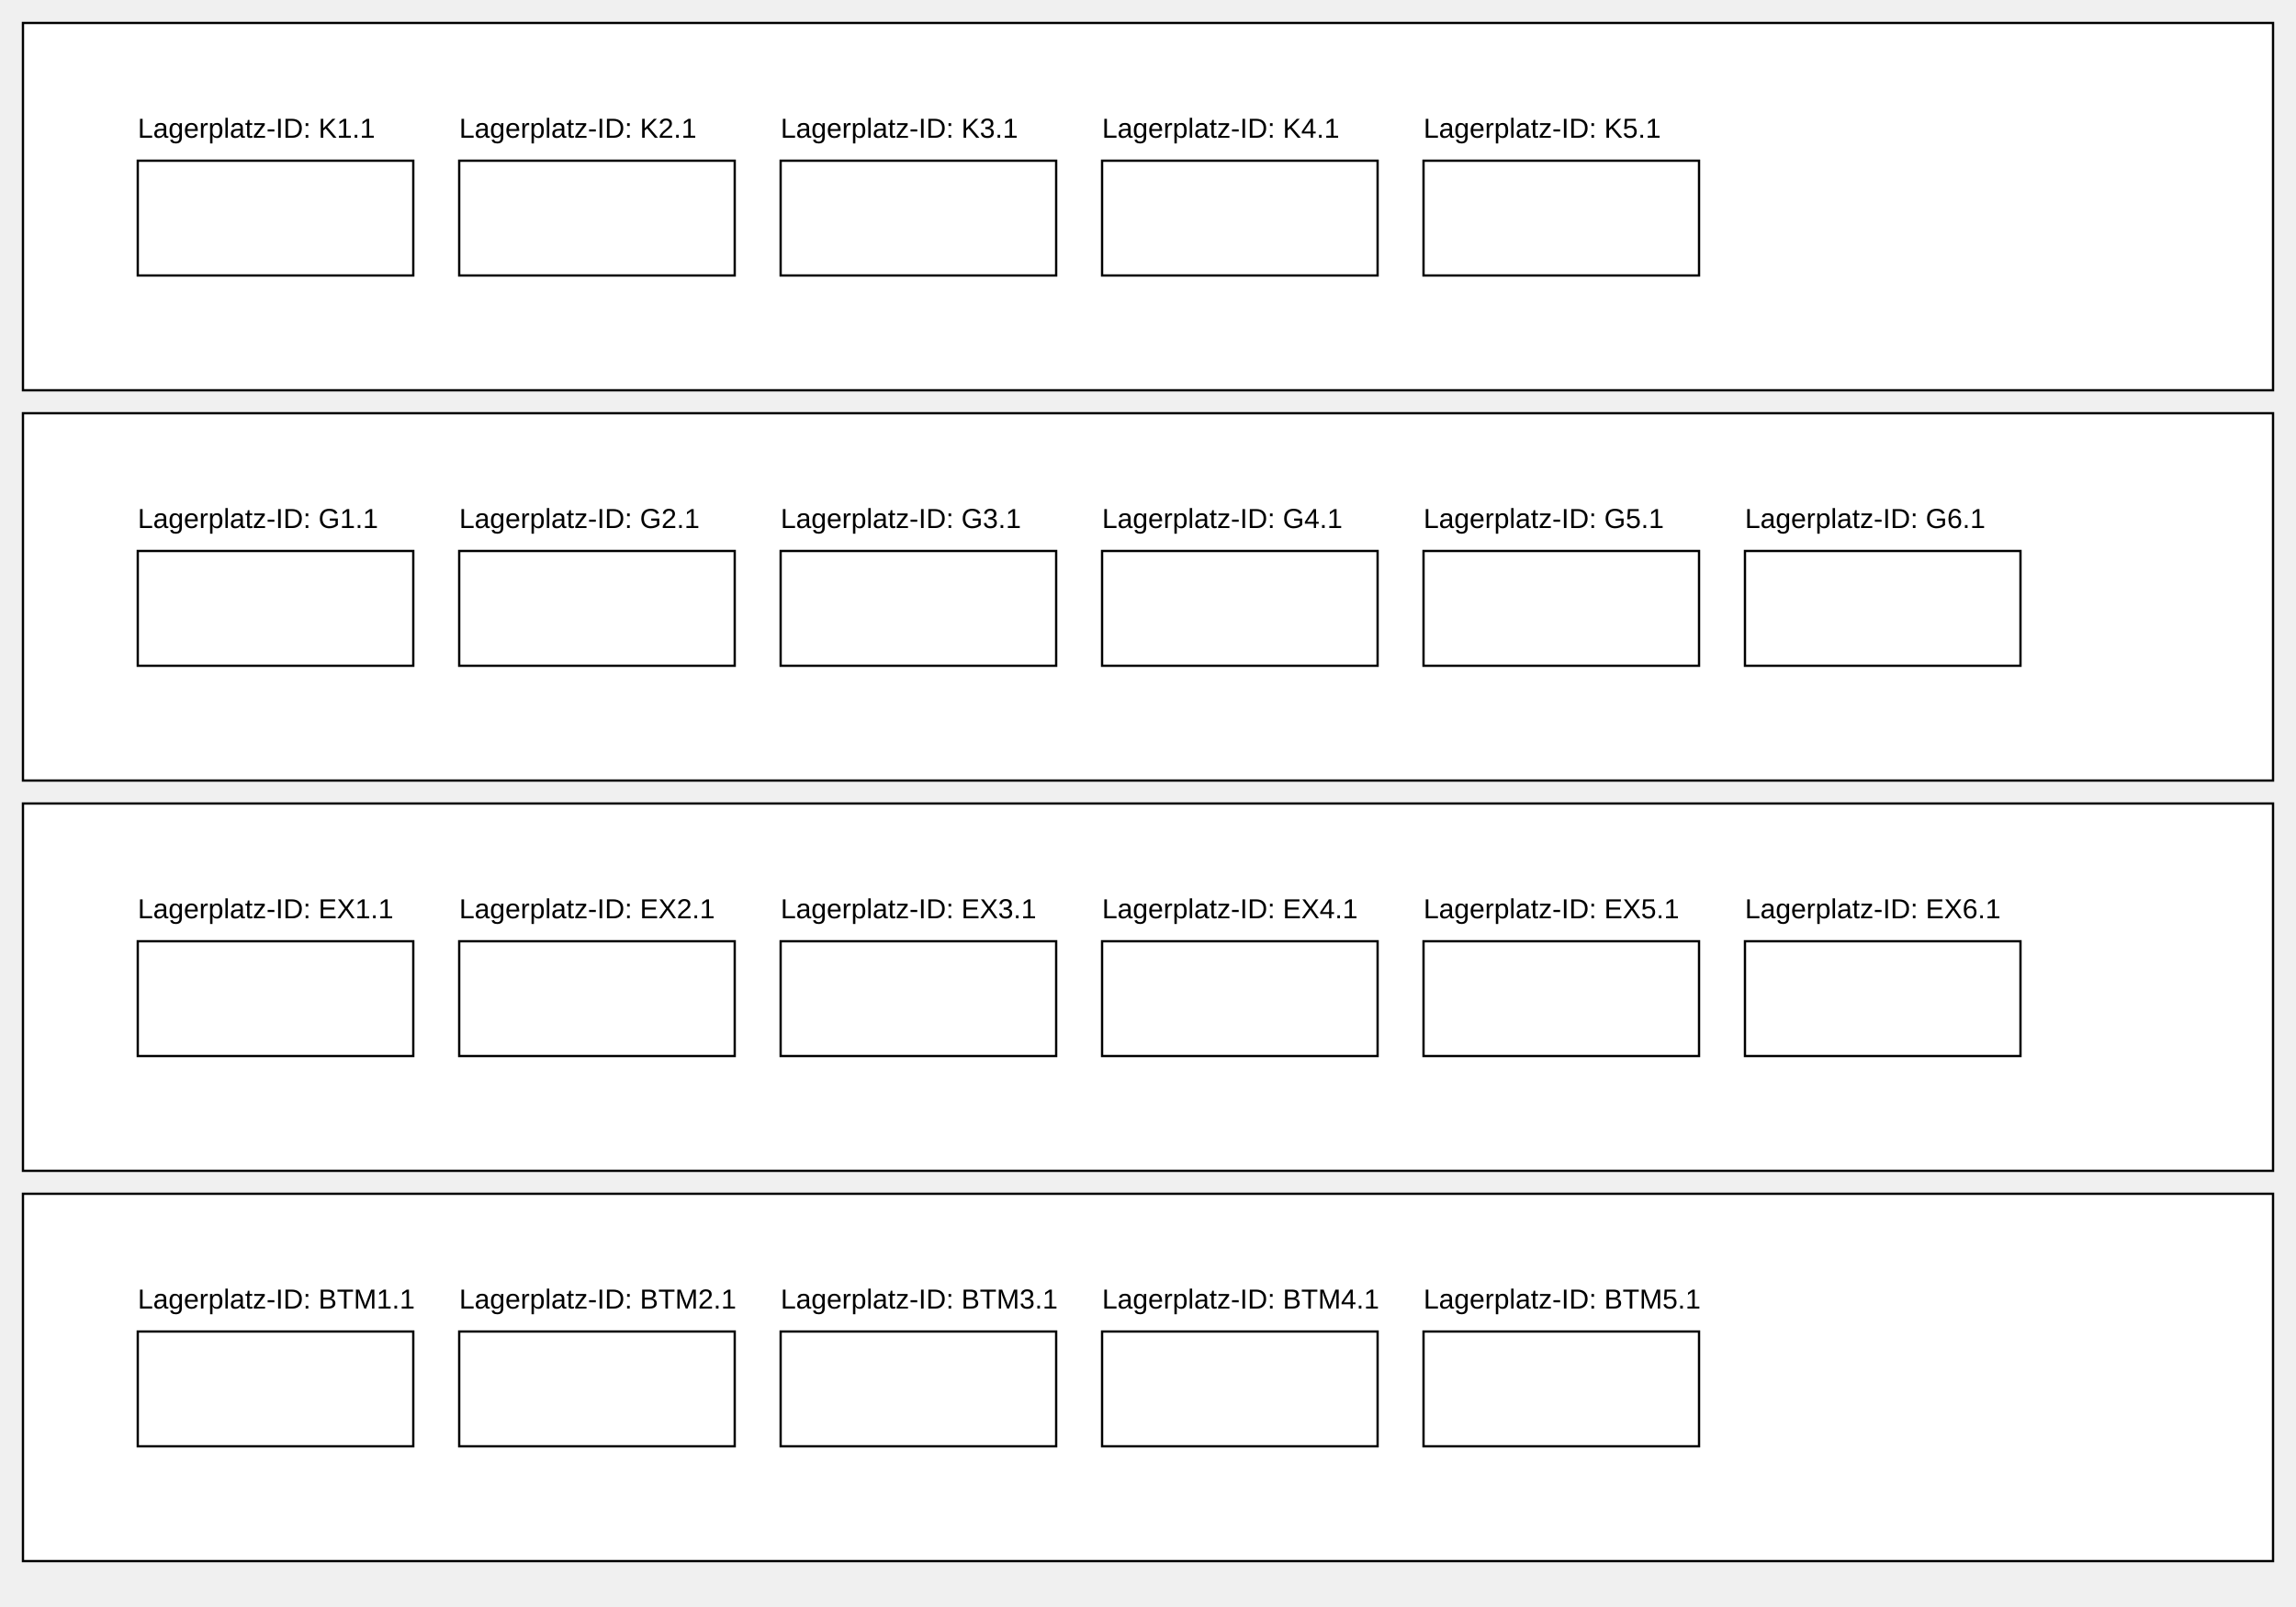
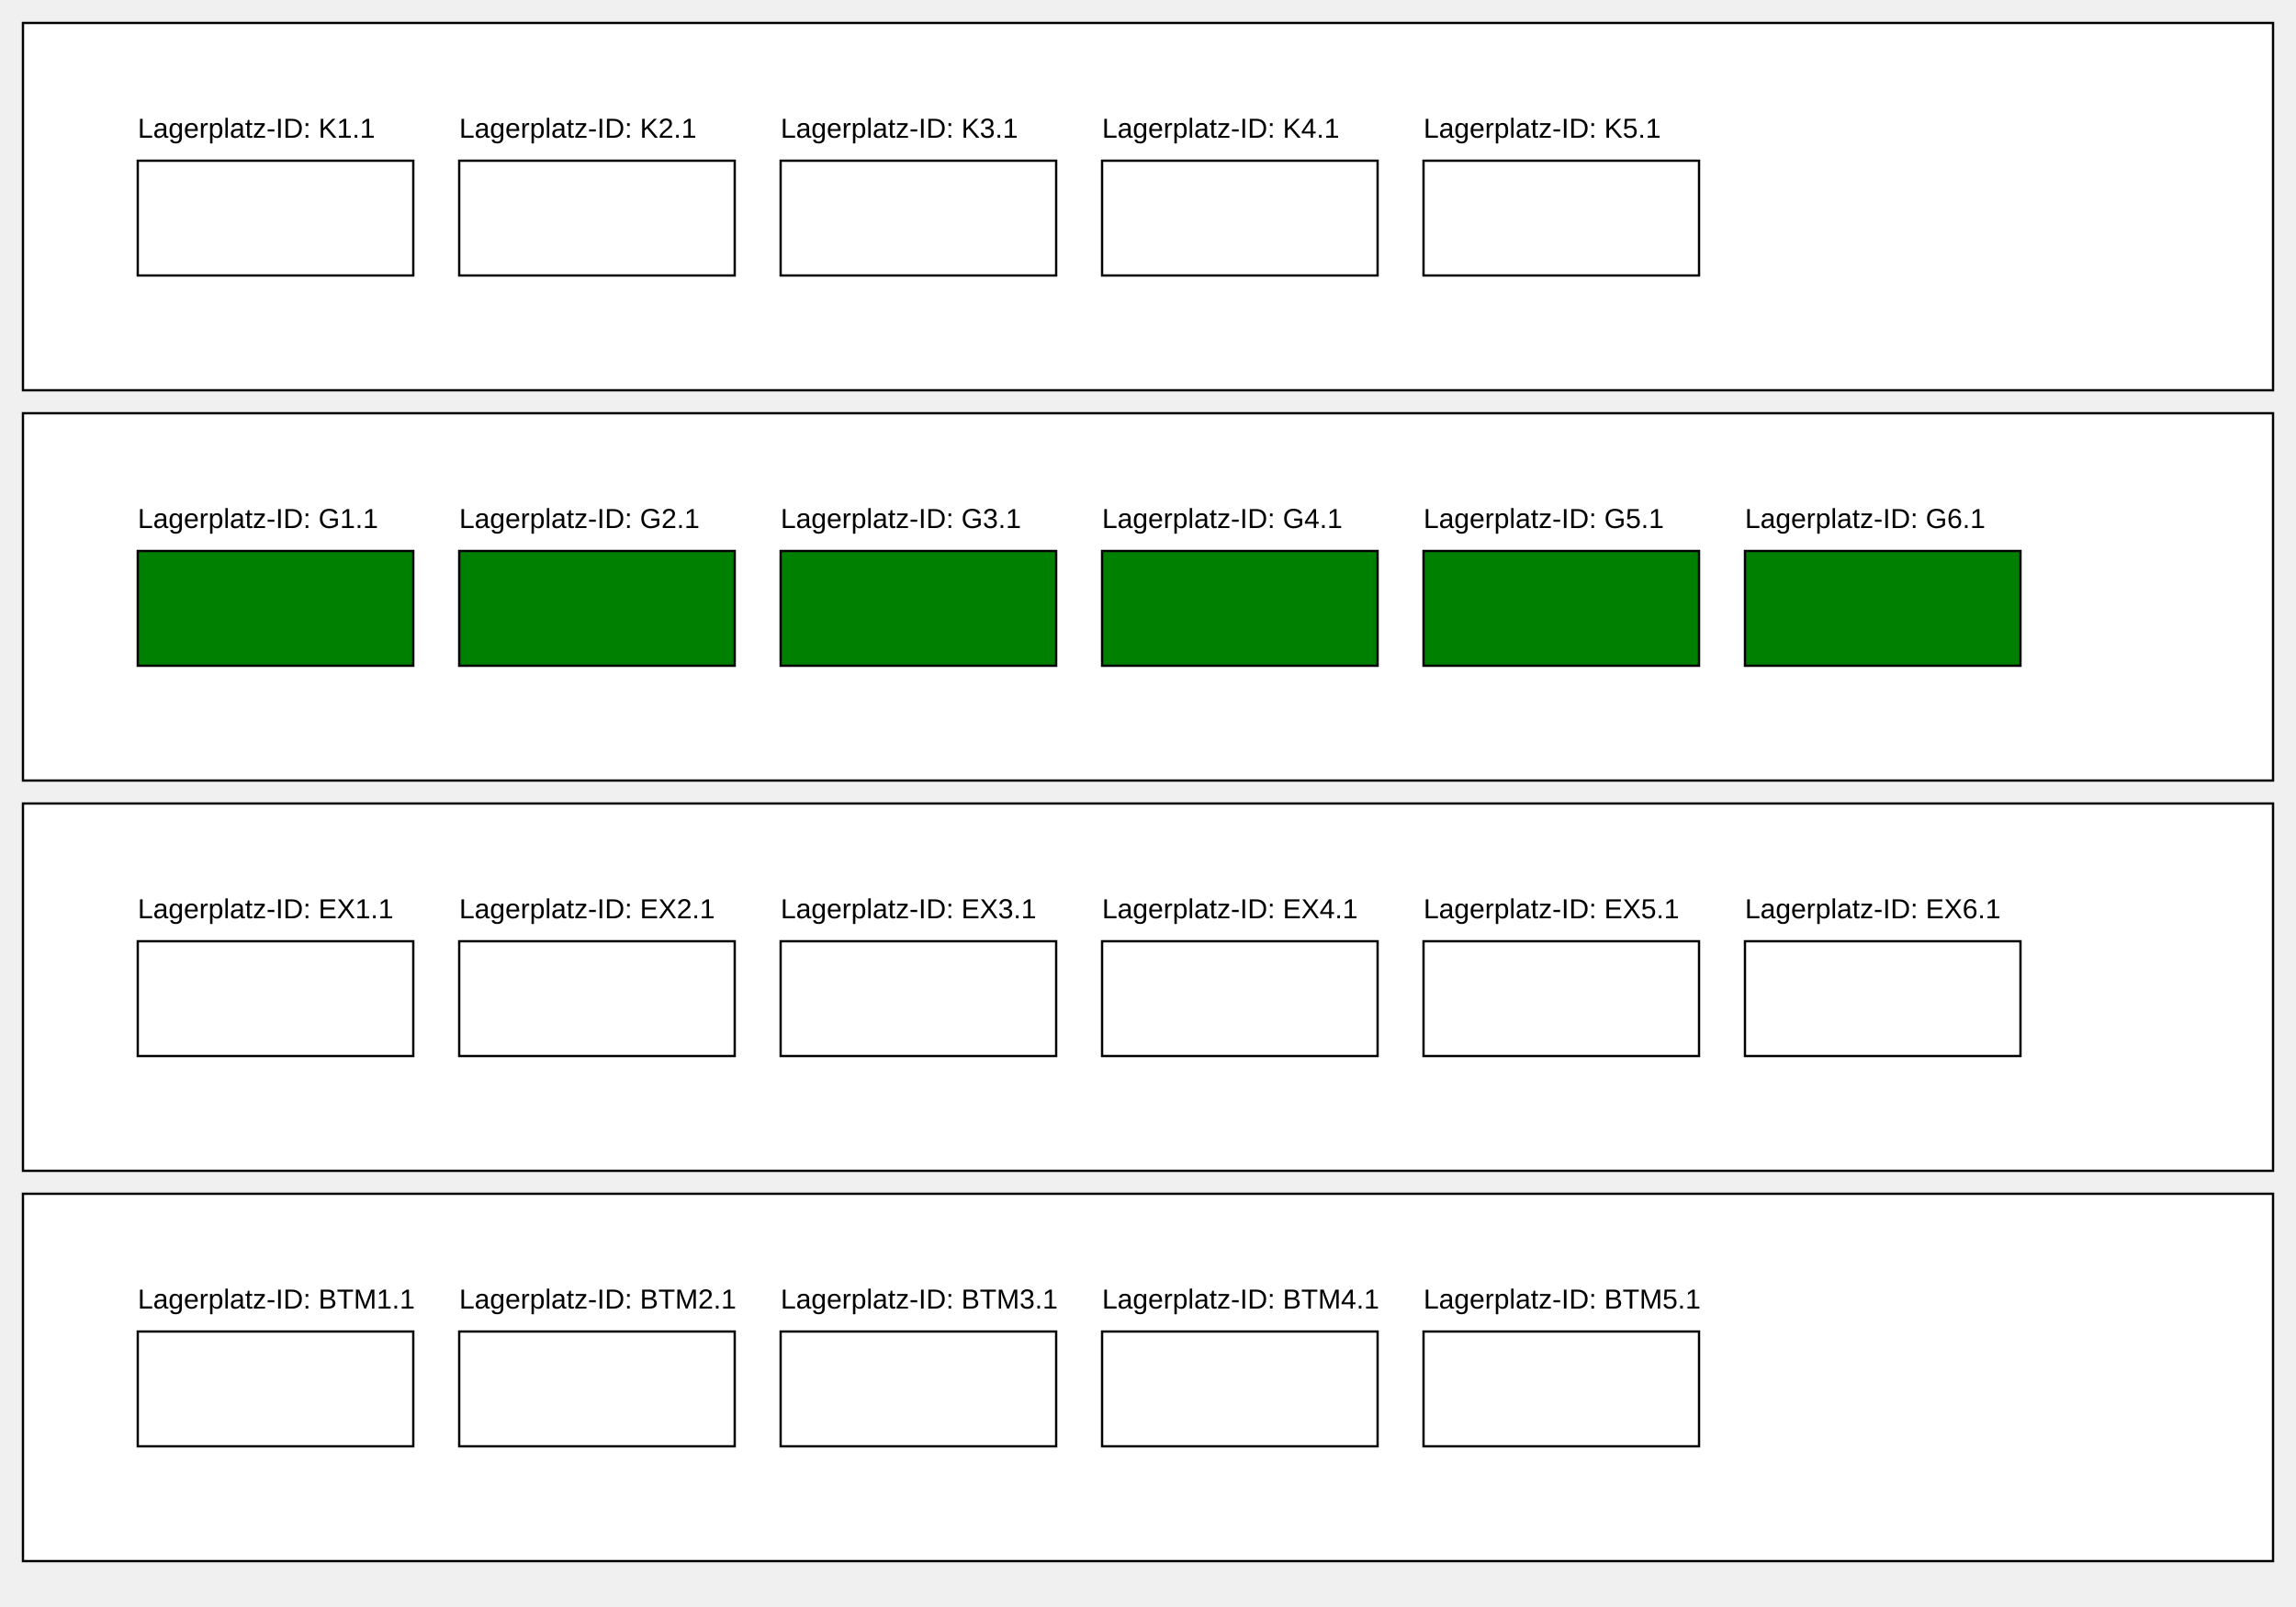
<svg xmlns="http://www.w3.org/2000/svg" viewBox="0 0 1000 700">
  <rect x="10" y="10" width="980" height="160" fill="#fff" stroke="#000" id="kalt" />
  <rect x="10" y="180" width="980" height="160" fill="#fff" stroke="#000" id="gift" />
  <rect x="10" y="350" width="980" height="160" fill="#fff" stroke="#000" id="explosiv" />
  <rect x="10" y="520" width="980" height="160" fill="#fff" stroke="#000" id="btm" />
  <text x="60" y="60" font-family="Arial" font-size="12" fill="#000">Lagerplatz-ID: K1.1</text>
  <rect class="lagerplatz" x="60" y="70" width="120" height="50" fill="#FFF" stroke="#000" data-bs-toggle="tooltip" data-bs-placement="bottom" dat-bs-html="true" data-bs-custom-class="custom-tooltip" data-bs-title="Bezeichnung 12345 10 2024-07-11 -20°C" />
  <text x="200" y="60" font-family="Arial" font-size="12" fill="#000">Lagerplatz-ID: K2.1</text>
  <rect x="200" y="70" width="120" height="50" fill="#FFF" stroke="#000" data-bs-toggle="tooltip" data-bs-placement="bottom" data-bs-title="Bezeichnung 12345 10 2024-07-11 -20°C" />
  <text x="340" y="60" font-family="Arial" font-size="12" fill="#000">Lagerplatz-ID: K3.1</text>
  <rect x="340" y="70" width="120" height="50" fill="#FFF" stroke="#000" data-bs-toggle="tooltip" data-bs-placement="bottom" data-bs-title="Bezeichnung 12345 10 2024-07-11 -20°C" />
  <text x="480" y="60" font-family="Arial" font-size="12" fill="#000">Lagerplatz-ID: K4.1</text>
  <rect x="480" y="70" width="120" height="50" fill="#FFF" stroke="#000" data-bs-toggle="tooltip" data-bs-placement="bottom" data-bs-title="Bezeichnung 12345 10 2024-07-11 -20°C" />
  <text x="620" y="60" font-family="Arial" font-size="12" fill="#000">Lagerplatz-ID: K5.1</text>
  <rect x="620" y="70" width="120" height="50" fill="#FFF" stroke="#000" data-bs-toggle="tooltip" data-bs-placement="bottom" data-bs-title="Bezeichnung 12345 10 2024-07-11 -20°C" />
  <text x="60" y="230" font-family="Arial" font-size="12" fill="#000">Lagerplatz-ID: G1.1</text>
-   <rect x="60" y="240" width="120" height="50" fill="#FFF" stroke="#000" data-bs-toggle="tooltip" data-bs-placement="bottom" data-bs-title="Frei" />
+   <rect x="60" y="240" width="120" height="50" fill="green" stroke="#000" data-bs-toggle="tooltip" data-bs-placement="bottom" data-bs-title="Frei" />
  <text x="200" y="230" font-family="Arial" font-size="12" fill="#000">Lagerplatz-ID: G2.1</text>
-   <rect x="200" y="240" width="120" height="50" fill="#FFF" stroke="#000" data-bs-toggle="tooltip" data-bs-placement="bottom" data-bs-title="Frei" />
+   <rect x="200" y="240" width="120" height="50" fill="green" stroke="#000" data-bs-toggle="tooltip" data-bs-placement="bottom" data-bs-title="Frei" />
  <text x="340" y="230" font-family="Arial" font-size="12" fill="#000">Lagerplatz-ID: G3.1</text>
-   <rect x="340" y="240" width="120" height="50" fill="#FFF" stroke="#000" data-bs-toggle="tooltip" data-bs-placement="bottom" data-bs-title="Frei" />
+   <rect x="340" y="240" width="120" height="50" fill="green" stroke="#000" data-bs-toggle="tooltip" data-bs-placement="bottom" data-bs-title="Frei" />
  <text x="480" y="230" font-family="Arial" font-size="12" fill="#000">Lagerplatz-ID: G4.1</text>
-   <rect x="480" y="240" width="120" height="50" fill="#FFF" stroke="#000" data-bs-toggle="tooltip" data-bs-placement="bottom" data-bs-title="Frei" />
+   <rect x="480" y="240" width="120" height="50" fill="green" stroke="#000" data-bs-toggle="tooltip" data-bs-placement="bottom" data-bs-title="Frei" />
  <text x="620" y="230" font-family="Arial" font-size="12" fill="#000">Lagerplatz-ID: G5.1</text>
-   <rect x="620" y="240" width="120" height="50" fill="#FFF" stroke="#000" data-bs-toggle="tooltip" data-bs-placement="bottom" data-bs-title="Frei" />
+   <rect x="620" y="240" width="120" height="50" fill="green" stroke="#000" data-bs-toggle="tooltip" data-bs-placement="bottom" data-bs-title="Frei" />
  <text x="760" y="230" font-family="Arial" font-size="12" fill="#000">Lagerplatz-ID: G6.1</text>
-   <rect x="760" y="240" width="120" height="50" fill="#FFF" stroke="#000" data-bs-toggle="tooltip" data-bs-placement="bottom" data-bs-title="Frei" />
+   <rect x="760" y="240" width="120" height="50" fill="green" stroke="#000" data-bs-toggle="tooltip" data-bs-placement="bottom" data-bs-title="Frei" />
  <text x="60" y="400" font-family="Arial" font-size="12" fill="#000">Lagerplatz-ID: EX1.1</text>
  <rect x="60" y="410" width="120" height="50" fill="#FFF" stroke="#000" data-bs-toggle="tooltip" data-bs-placement="bottom" data-bs-title="Bezeichnung 12345 10 2024-07-11 20°C" />
  <text x="200" y="400" font-family="Arial" font-size="12" fill="#000">Lagerplatz-ID: EX2.1</text>
  <rect x="200" y="410" width="120" height="50" fill="#FFF" stroke="#000" data-bs-toggle="tooltip" data-bs-placement="bottom" data-bs-title="Bezeichnung 12345 10 2024-07-11 20°C" />
  <text x="340" y="400" font-family="Arial" font-size="12" fill="#000">Lagerplatz-ID: EX3.1</text>
  <rect x="340" y="410" width="120" height="50" fill="#FFF" stroke="#000" data-bs-toggle="tooltip" data-bs-placement="bottom" data-bs-title="Bezeichnung 12345 10 2024-07-11 20°C" />
  <text x="480" y="400" font-family="Arial" font-size="12" fill="#000">Lagerplatz-ID: EX4.1</text>
  <rect x="480" y="410" width="120" height="50" fill="#FFF" stroke="#000" data-bs-toggle="tooltip" data-bs-placement="bottom" data-bs-title="Bezeichnung 12345 10 2024-07-11 20°C" />
  <text x="620" y="400" font-family="Arial" font-size="12" fill="#000">Lagerplatz-ID: EX5.1</text>
  <rect x="620" y="410" width="120" height="50" fill="#FFF" stroke="#000" data-bs-toggle="tooltip" data-bs-placement="bottom" data-bs-title="Bezeichnung 12345 10 2024-07-11 20°C" />
  <text x="760" y="400" font-family="Arial" font-size="12" fill="#000">Lagerplatz-ID: EX6.1</text>
  <rect x="760" y="410" width="120" height="50" fill="#FFF" stroke="#000" data-bs-toggle="tooltip" data-bs-placement="bottom" data-bs-title="Bezeichnung 12345 10 2024-07-11 20°C" />
  <text x="60" y="570" font-family="Arial" font-size="12" fill="#000">Lagerplatz-ID: BTM1.1</text>
  <rect x="60" y="580" width="120" height="50" fill="#FFF" stroke="#000" data-bs-toggle="tooltip" data-bs-placement="bottom" data-bs-title="Betäubungsmittel 12345 10 2024-07-11 20°C" />
  <text x="200" y="570" font-family="Arial" font-size="12" fill="#000">Lagerplatz-ID: BTM2.1</text>
  <rect x="200" y="580" width="120" height="50" fill="#FFF" stroke="#000" data-bs-toggle="tooltip" data-bs-placement="bottom" data-bs-title="Betäubungsmittel 12345 10 2024-07-11 20°C" />
  <text x="340" y="570" font-family="Arial" font-size="12" fill="#000">Lagerplatz-ID: BTM3.1</text>
  <rect x="340" y="580" width="120" height="50" fill="#FFF" stroke="#000" data-bs-toggle="tooltip" data-bs-placement="bottom" data-bs-title="Betäubungsmittel 12345 10 2024-07-11 20°C" />
  <text x="480" y="570" font-family="Arial" font-size="12" fill="#000">Lagerplatz-ID: BTM4.1</text>
  <rect x="480" y="580" width="120" height="50" fill="#FFF" stroke="#000" data-bs-toggle="tooltip" data-bs-placement="bottom" data-bs-title="Betäubungsmittel 12345 10 2024-07-11 20°C" />
  <text x="620" y="570" font-family="Arial" font-size="12" fill="#000">Lagerplatz-ID: BTM5.1</text>
  <rect x="620" y="580" width="120" height="50" fill="#FFF" stroke="#000" data-bs-toggle="tooltip" data-bs-placement="bottom" data-bs-title="Betäubungsmittel 12345 10 2024-07-11 20°C" />
</svg>
